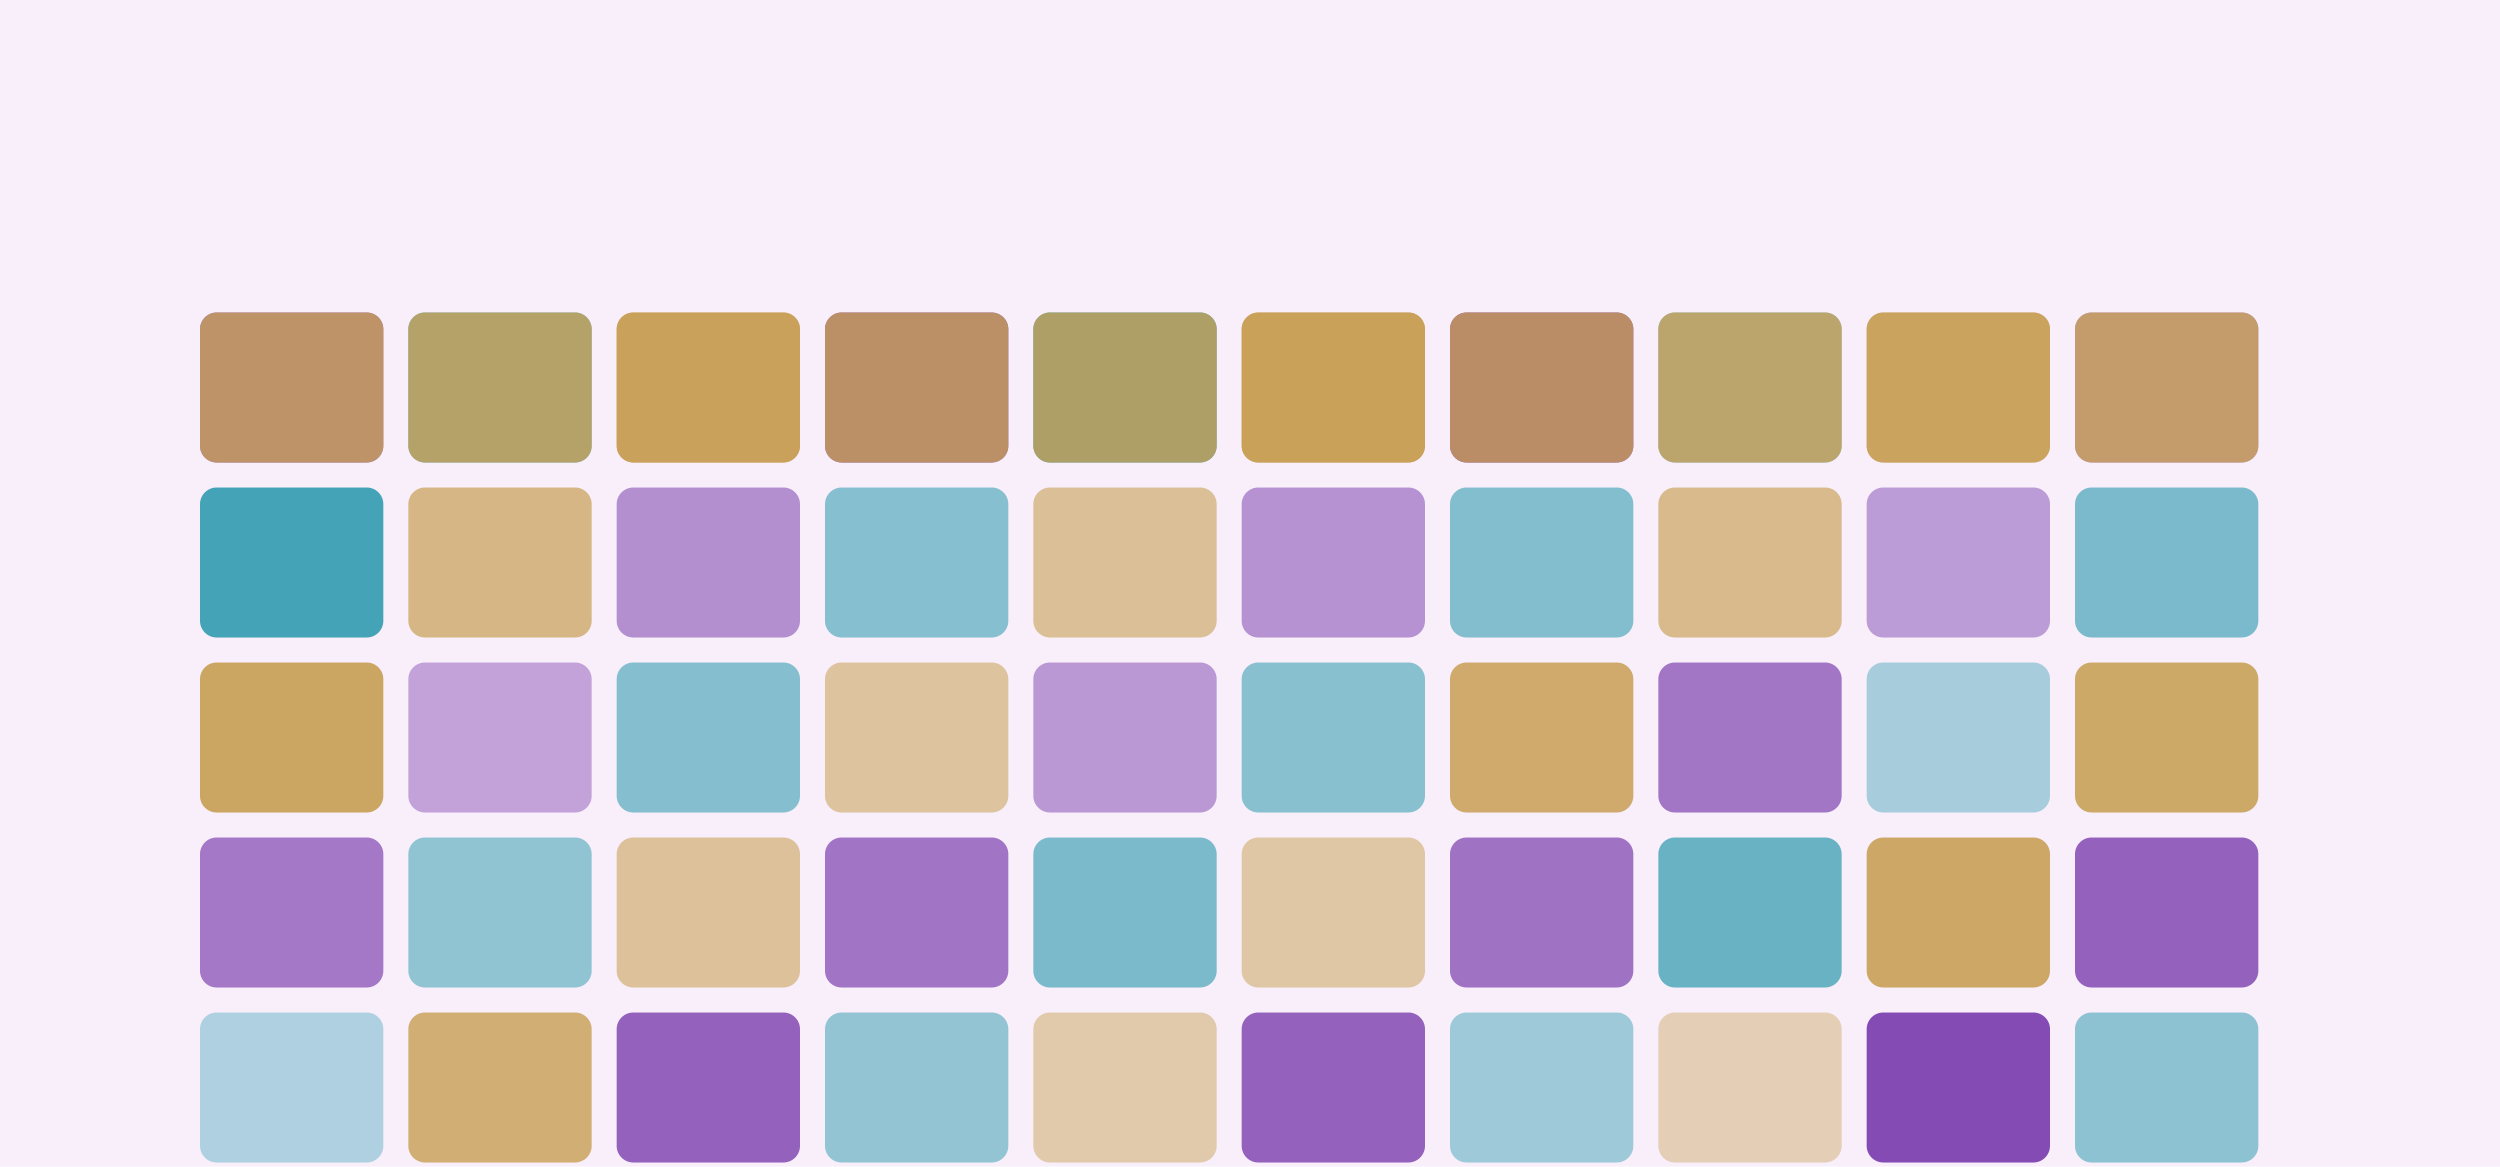
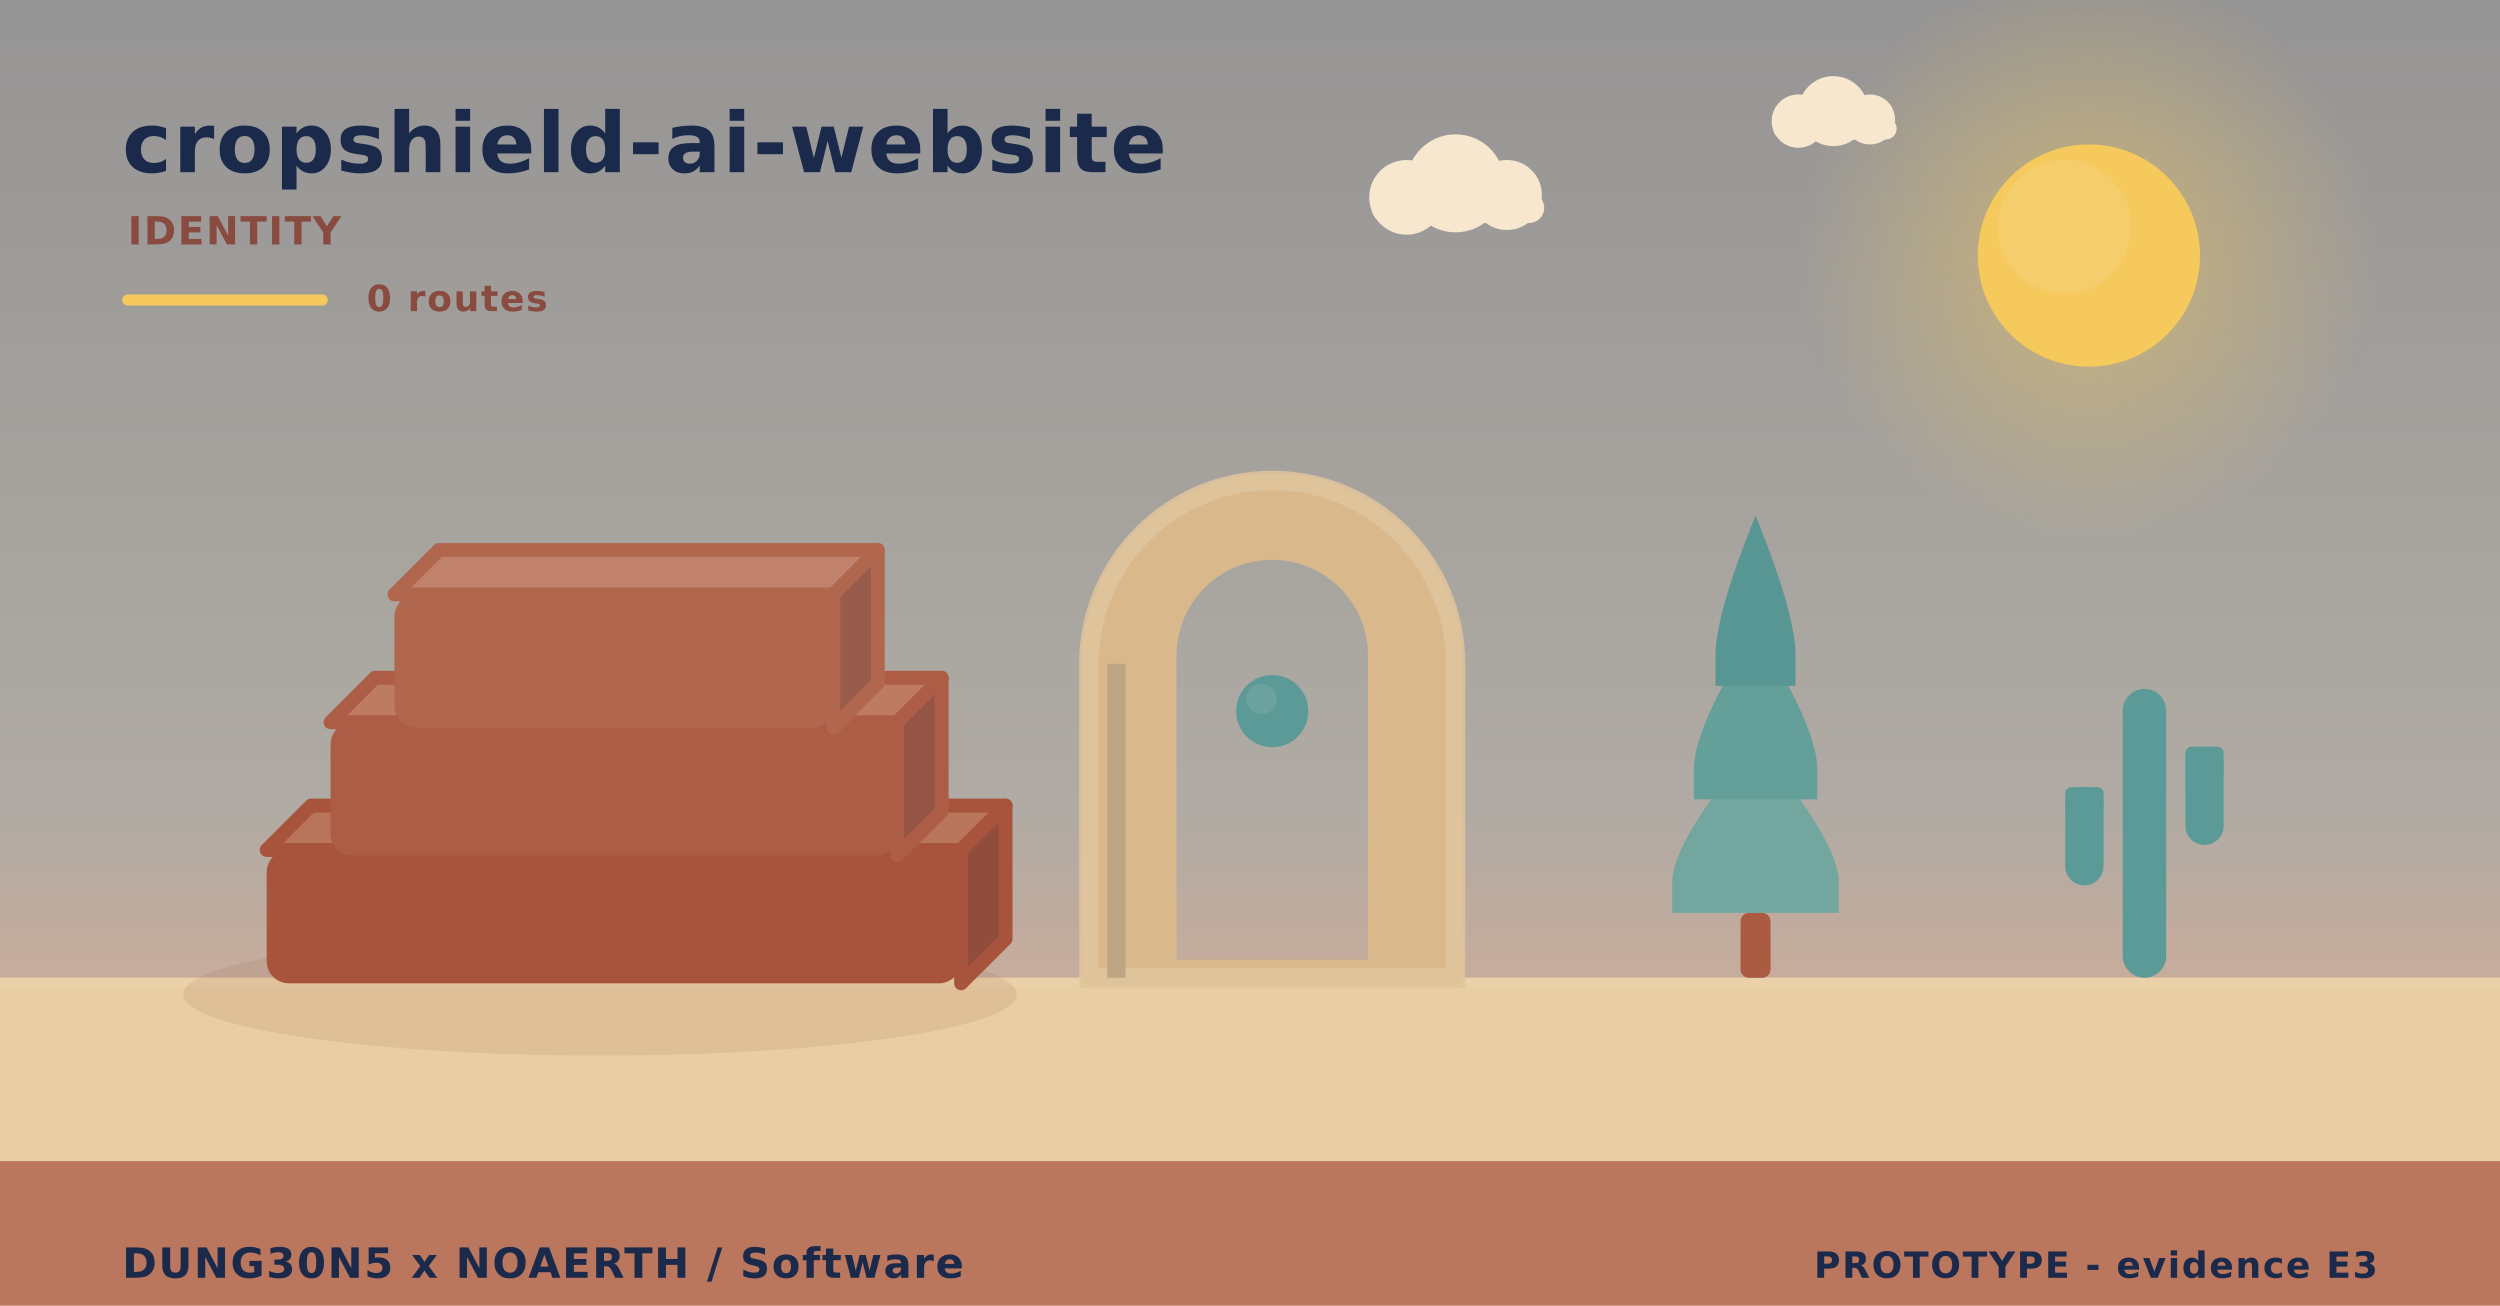
- <svg xmlns="http://www.w3.org/2000/svg" viewBox="0 0 1200 560" width="1200" height="560" role="img" aria-label="cropshield-ai-website hero">
-   <rect width="1200" height="560" fill="#f8effb" />
-   <defs>
-     <linearGradient id="gh" x1="0" y1="0" x2="1" y2="1">
-       <stop offset="0%" stop-color="#7a3dac" />
-       <stop offset="100%" stop-color="#389eb2" />
-     </linearGradient>
-   </defs>
-   <rect x="96.00" y="150.00" width="88.00" height="72.00" rx="8.00" fill="#7a3dac" opacity="0.75" />
-   <rect x="196.00" y="150.00" width="88.00" height="72.00" rx="8.00" fill="#389eb2" opacity="0.74" />
-   <rect x="296.00" y="150.00" width="88.00" height="72.00" rx="8.00" fill="#c79e52" opacity="0.78" />
-   <rect x="396.00" y="150.00" width="88.00" height="72.00" rx="8.00" fill="#7a3dac" opacity="0.85" />
-   <rect x="496.00" y="150.00" width="88.00" height="72.00" rx="8.00" fill="#389eb2" opacity="0.89" />
-   <rect x="596.00" y="150.00" width="88.00" height="72.00" rx="8.00" fill="#c79e52" opacity="0.80" />
-   <rect x="696.00" y="150.00" width="88.00" height="72.00" rx="8.00" fill="#7a3dac" opacity="0.91" />
-   <rect x="796.00" y="150.00" width="88.00" height="72.00" rx="8.00" fill="#389eb2" opacity="0.57" />
-   <rect x="896.00" y="150.00" width="88.00" height="72.00" rx="8.00" fill="#c79e52" opacity="0.66" />
-   <rect x="996.00" y="150.00" width="88.00" height="72.00" rx="8.00" fill="#7a3dac" opacity="0.49" />
-   <rect x="96.00" y="234.00" width="88.00" height="72.00" rx="8.00" fill="#389eb2" opacity="0.94" />
-   <rect x="196.00" y="234.00" width="88.00" height="72.00" rx="8.00" fill="#c79e52" opacity="0.70" />
-   <rect x="296.00" y="234.00" width="88.00" height="72.00" rx="8.00" fill="#7a3dac" opacity="0.54" />
-   <rect x="396.00" y="234.00" width="88.00" height="72.00" rx="8.00" fill="#389eb2" opacity="0.59" />
-   <rect x="496.00" y="234.00" width="88.00" height="72.00" rx="8.00" fill="#c79e52" opacity="0.59" />
-   <rect x="596.00" y="234.00" width="88.00" height="72.00" rx="8.00" fill="#7a3dac" opacity="0.52" />
-   <rect x="696.00" y="234.00" width="88.00" height="72.00" rx="8.00" fill="#389eb2" opacity="0.61" />
-   <rect x="796.00" y="234.00" width="88.00" height="72.00" rx="8.00" fill="#c79e52" opacity="0.66" />
-   <rect x="896.00" y="234.00" width="88.00" height="72.00" rx="8.00" fill="#7a3dac" opacity="0.47" />
-   <rect x="996.00" y="234.00" width="88.00" height="72.00" rx="8.00" fill="#389eb2" opacity="0.65" />
-   <rect x="96.00" y="318.00" width="88.00" height="72.00" rx="8.00" fill="#c79e52" opacity="0.91" />
-   <rect x="196.00" y="318.00" width="88.00" height="72.00" rx="8.00" fill="#7a3dac" opacity="0.43" />
-   <rect x="296.00" y="318.00" width="88.00" height="72.00" rx="8.00" fill="#389eb2" opacity="0.60" />
-   <rect x="396.00" y="318.00" width="88.00" height="72.00" rx="8.00" fill="#c79e52" opacity="0.55" />
-   <rect x="496.00" y="318.00" width="88.00" height="72.00" rx="8.00" fill="#7a3dac" opacity="0.49" />
-   <rect x="596.00" y="318.00" width="88.00" height="72.00" rx="8.00" fill="#389eb2" opacity="0.58" />
-   <rect x="696.00" y="318.00" width="88.00" height="72.00" rx="8.00" fill="#c79e52" opacity="0.84" />
-   <rect x="796.00" y="318.00" width="88.00" height="72.00" rx="8.00" fill="#7a3dac" opacity="0.68" />
-   <rect x="896.00" y="318.00" width="88.00" height="72.00" rx="8.00" fill="#389eb2" opacity="0.42" />
-   <rect x="996.00" y="318.00" width="88.00" height="72.00" rx="8.00" fill="#c79e52" opacity="0.87" />
-   <rect x="96.00" y="402.00" width="88.00" height="72.00" rx="8.00" fill="#7a3dac" opacity="0.67" />
-   <rect x="196.00" y="402.00" width="88.00" height="72.00" rx="8.00" fill="#389eb2" opacity="0.54" />
-   <rect x="296.00" y="402.00" width="88.00" height="72.00" rx="8.00" fill="#c79e52" opacity="0.57" />
-   <rect x="396.00" y="402.00" width="88.00" height="72.00" rx="8.00" fill="#7a3dac" opacity="0.69" />
-   <rect x="496.00" y="402.00" width="88.00" height="72.00" rx="8.00" fill="#389eb2" opacity="0.66" />
-   <rect x="596.00" y="402.00" width="88.00" height="72.00" rx="8.00" fill="#c79e52" opacity="0.51" />
-   <rect x="696.00" y="402.00" width="88.00" height="72.00" rx="8.00" fill="#7a3dac" opacity="0.70" />
-   <rect x="796.00" y="402.00" width="88.00" height="72.00" rx="8.00" fill="#389eb2" opacity="0.75" />
-   <rect x="896.00" y="402.00" width="88.00" height="72.00" rx="8.00" fill="#c79e52" opacity="0.88" />
-   <rect x="996.00" y="402.00" width="88.00" height="72.00" rx="8.00" fill="#7a3dac" opacity="0.80" />
-   <rect x="96.00" y="486.00" width="88.00" height="72.00" rx="8.00" fill="#389eb2" opacity="0.38" />
-   <rect x="196.00" y="486.00" width="88.00" height="72.00" rx="8.00" fill="#c79e52" opacity="0.80" />
-   <rect x="296.00" y="486.00" width="88.00" height="72.00" rx="8.00" fill="#7a3dac" opacity="0.80" />
-   <rect x="396.00" y="486.00" width="88.00" height="72.00" rx="8.00" fill="#389eb2" opacity="0.53" />
-   <rect x="496.00" y="486.00" width="88.00" height="72.00" rx="8.00" fill="#c79e52" opacity="0.47" />
-   <rect x="596.00" y="486.00" width="88.00" height="72.00" rx="8.00" fill="#7a3dac" opacity="0.80" />
-   <rect x="696.00" y="486.00" width="88.00" height="72.00" rx="8.00" fill="#389eb2" opacity="0.47" />
-   <rect x="796.00" y="486.00" width="88.00" height="72.00" rx="8.00" fill="#c79e52" opacity="0.41" />
-   <rect x="896.00" y="486.00" width="88.00" height="72.00" rx="8.00" fill="#7a3dac" opacity="0.92" />
-   <rect x="996.00" y="486.00" width="88.00" height="72.00" rx="8.00" fill="#389eb2" opacity="0.56" />
+ <svg xmlns="http://www.w3.org/2000/svg" width="900" height="470" viewBox="0 0 900 470" role="img" aria-label="cropshield-ai-website - identity">
+   <linearGradient id="skyh" x1="0" y1="0" x2="0" y2="1">
+     <stop offset="0" stop-color="#959494" />
+     <stop offset="0.62" stop-color="#b0aba4" />
+     <stop offset="1" stop-color="#f3ad8a" />
+   </linearGradient>
+   <rect width="900" height="470" fill="url(#skyh)" />
+   <radialGradient id="sunh">
+     <stop offset="0.35" stop-color="#f5c95c" stop-opacity="0.34" />
+     <stop offset="1" stop-color="#f5c95c" stop-opacity="0" />
+   </radialGradient>
+   <circle cx="752" cy="92" r="104" fill="url(#sunh)" />
+   <circle cx="752" cy="92" r="40" fill="#f5c95c" />
+   <circle cx="743.2" cy="81.6" r="24" fill="#f5d27e" opacity="0.5" />
  <g>
-     <rect x="96.00" y="150.00" width="88.00" height="72.00" rx="8.00" fill="#c79e52" opacity="0.80" />
-     <animate attributeName="opacity" values="0.25;1.0;0.25" dur="17.267s" begin="0.05s" repeatCount="indefinite" />
+     <circle cx="524" cy="66" r="17.64" fill="#f6e7ce" />
+     <circle cx="506.36" cy="71.04" r="13.44" fill="#f6e7ce" />
+     <circle cx="542.48" cy="70.2" r="12.6" fill="#f6e7ce" />
+     <rect x="493.76" y="69.36" width="62.16" height="10.92" rx="5.46" fill="#f6e7ce" />
+     <animateTransform attributeName="transform" type="translate" values="0 0;24 0;0 0" dur="36s" begin="0s" repeatCount="indefinite" />
  </g>
  <g>
-     <rect x="196.00" y="150.00" width="88.00" height="72.00" rx="8.00" fill="#c79e52" opacity="0.80" />
-     <animate attributeName="opacity" values="0.25;1.0;0.25" dur="17.267s" begin="0.37s" repeatCount="indefinite" />
+     <circle cx="660" cy="40" r="12.6" fill="#f6e7ce" />
+     <circle cx="647.4" cy="43.6" r="9.6" fill="#f6e7ce" />
+     <circle cx="673.2" cy="43" r="9" fill="#f6e7ce" />
+     <rect x="638.4" y="42.4" width="44.4" height="7.8" rx="3.9" fill="#f6e7ce" />
+     <animateTransform attributeName="transform" type="translate" values="0 0;-18 0;0 0" dur="46s" begin="3s" repeatCount="indefinite" />
+   </g>
+   <rect x="0" y="352" width="900" height="118" fill="#e9cda3" />
+   <rect x="0" y="352" width="900" height="3" fill="#ebd1a9" />
+   <text x="44" y="62" font-family="Verdana,DejaVu Sans,sans-serif" font-size="30" font-weight="700" letter-spacing="0.6" fill="#1b2a4a" text-anchor="start">cropshield-ai-website</text>
+   <text x="46" y="88" font-family="Verdana,DejaVu Sans,sans-serif" font-size="14" font-weight="700" letter-spacing="0.6" fill="#894b3f" text-anchor="start">IDENTITY</text>
+   <rect x="44" y="106" width="74" height="4" rx="2" fill="#f5c95c" />
+   <text x="132" y="112" font-family="Verdana,DejaVu Sans,sans-serif" font-size="13" font-weight="700" letter-spacing="0.6" fill="#894b3f" text-anchor="start">0 routes</text>
+   <ellipse cx="216" cy="358" rx="150" ry="22" fill="rgba(138,90,68,0.11)" />
+   <g>
+     <path d="M96,306 L346,306 L362,290 L112,290 Z" fill="#b9745c" stroke="#a8543c" stroke-width="5" stroke-linejoin="round" />
+     <path d="M346,306 L362,290 L362,338 L346,354 Z" fill="#904d3e" stroke="#a8543c" stroke-width="5" stroke-linejoin="round" />
+     <rect x="96" y="306" width="250" height="48" rx="8" fill="#a8543c" />
+     <animateTransform attributeName="transform" type="translate" values="0 10;0 0" dur="0.9s" begin="0s" fill="freeze" />
  </g>
  <g>
-     <rect x="296.00" y="150.00" width="88.00" height="72.00" rx="8.00" fill="#c79e52" opacity="0.80" />
-     <animate attributeName="opacity" values="0.25;1.0;0.25" dur="17.267s" begin="0.69s" repeatCount="indefinite" />
+     <path d="M119,260 L323,260 L339,244 L135,244 Z" fill="#bd7b63" stroke="#ad5d45" stroke-width="5" stroke-linejoin="round" />
+     <path d="M323,260 L339,244 L339,292 L323,308 Z" fill="#945446" stroke="#ad5d45" stroke-width="5" stroke-linejoin="round" />
+     <rect x="119" y="260" width="204" height="48" rx="8" fill="#ad5d45" />
+     <animateTransform attributeName="transform" type="translate" values="0 10;0 0" dur="0.9s" begin="0.28s" fill="freeze" />
  </g>
  <g>
-     <rect x="396.00" y="150.00" width="88.00" height="72.00" rx="8.00" fill="#c79e52" opacity="0.80" />
-     <animate attributeName="opacity" values="0.25;1.0;0.25" dur="17.267s" begin="1.01s" repeatCount="indefinite" />
+     <path d="M142,214 L300,214 L316,198 L158,198 Z" fill="#c0826a" stroke="#b1664e" stroke-width="5" stroke-linejoin="round" />
+     <path d="M300,214 L316,198 L316,246 L300,262 Z" fill="#985c4d" stroke="#b1664e" stroke-width="5" stroke-linejoin="round" />
+     <rect x="142" y="214" width="158" height="48" rx="8" fill="#b1664e" />
+     <animateTransform attributeName="transform" type="translate" values="0 10;0 0" dur="0.9s" begin="0.56s" fill="freeze" />
  </g>
+   <path d="M392,352 L392,238.96 A66,66 0 0 1 524,238.96 L524,352 Z M421.04,348 L421.04,236 A36.96,36.96 0 0 1 494.96,236 L494.96,348 Z" fill="#d9b98c" fill-rule="evenodd" stroke="#d9b98c" stroke-width="5" stroke-linejoin="round" />
+   <path d="M392,352 L392,238.96 A66,66 0 0 1 524,238.96 L524,352 Z" fill="none" stroke="#e0c49c" stroke-width="7" stroke-linecap="round" opacity="0.85" />
+   <rect x="398.6" y="238.96" width="6.6" height="113.04" fill="#bea583" />
  <g>
-     <rect x="496.00" y="150.00" width="88.00" height="72.00" rx="8.00" fill="#c79e52" opacity="0.80" />
-     <animate attributeName="opacity" values="0.25;1.0;0.25" dur="17.267s" begin="1.33s" repeatCount="indefinite" />
+     <circle cx="458" cy="256" r="13" fill="#5b9a97" />
+     <circle cx="454.1" cy="251.58" r="5.46" fill="#7aa9a2" opacity="0.55" />
+     <animate attributeName="opacity" values="0.78;1;0.78" dur="5.2s" begin="0s" repeatCount="indefinite" />
  </g>
-   <g>
-     <rect x="596.00" y="150.00" width="88.00" height="72.00" rx="8.00" fill="#c79e52" opacity="0.80" />
-     <animate attributeName="opacity" values="0.25;1.0;0.25" dur="17.267s" begin="1.65s" repeatCount="indefinite" />
-   </g>
-   <g>
-     <rect x="696.00" y="150.00" width="88.00" height="72.00" rx="8.00" fill="#c79e52" opacity="0.80" />
-     <animate attributeName="opacity" values="0.25;1.0;0.25" dur="17.267s" begin="1.97s" repeatCount="indefinite" />
-   </g>
-   <g>
-     <rect x="796.00" y="150.00" width="88.00" height="72.00" rx="8.00" fill="#c79e52" opacity="0.80" />
-     <animate attributeName="opacity" values="0.25;1.0;0.25" dur="17.267s" begin="2.29s" repeatCount="indefinite" />
-   </g>
-   <g>
-     <rect x="896.00" y="150.00" width="88.00" height="72.00" rx="8.00" fill="#c79e52" opacity="0.80" />
-     <animate attributeName="opacity" values="0.25;1.0;0.25" dur="17.267s" begin="2.61s" repeatCount="indefinite" />
-   </g>
-   <g>
-     <rect x="996.00" y="150.00" width="88.00" height="72.00" rx="8.00" fill="#c79e52" opacity="0.80" />
-     <animate attributeName="opacity" values="0.25;1.0;0.25" dur="17.267s" begin="2.93s" repeatCount="indefinite" />
-   </g>
+   <rect x="626.6" y="328.64" width="10.8" height="23.36" rx="3" fill="#ac5b43" />
+   <path d="M632,267.32 Q602,302.89 602,317.6 Q602,328.64 602,328.64 L662,328.64 Q662,328.64 662,317.6 Q662,302.89 632,267.32 Z" fill="#74a6a0" />
+   <path d="M632,226.44 Q609.8,262.01 609.8,276.72 Q609.8,287.76 609.8,287.76 L654.2,287.76 Q654.2,287.76 654.2,276.72 Q654.2,262.01 632,226.44 Z" fill="#649f9a" />
+   <path d="M632,185.56 Q617.6,221.13 617.6,235.84 Q617.6,246.88 617.6,246.88 L646.4,246.88 Q646.4,246.88 646.4,235.84 Q646.4,221.13 632,185.56 Z" fill="#589694" />
+   <rect x="764.18" y="248" width="15.64" height="104" rx="7.82" fill="#5b9a97" />
+   <rect x="743.48" y="283.36" width="13.8" height="35.36" rx="6.9" fill="#5b9a97" />
+   <rect x="743.48" y="283.36" width="13.8" height="10.4" rx="2.3" fill="#5b9a97" />
+   <rect x="786.72" y="268.8" width="13.8" height="35.36" rx="6.9" fill="#5b9a97" />
+   <rect x="786.72" y="268.8" width="13.8" height="10.4" rx="2.3" fill="#5b9a97" />
+   <rect x="0" y="418" width="900" height="52" rx="0" fill="#b87159" opacity="0.94" />
+   <text x="44" y="460" font-family="Verdana,DejaVu Sans,sans-serif" font-size="15" font-weight="700" letter-spacing="0.6" fill="#1b2a4a" text-anchor="start">DUNG30N5 x NOAERTH  /  Software</text>
+   <text x="856" y="460" font-family="Verdana,DejaVu Sans,sans-serif" font-size="13" font-weight="700" letter-spacing="0.6" fill="#1b2a4a" text-anchor="end">PROTOTYPE  -  evidence E3</text>
</svg>
